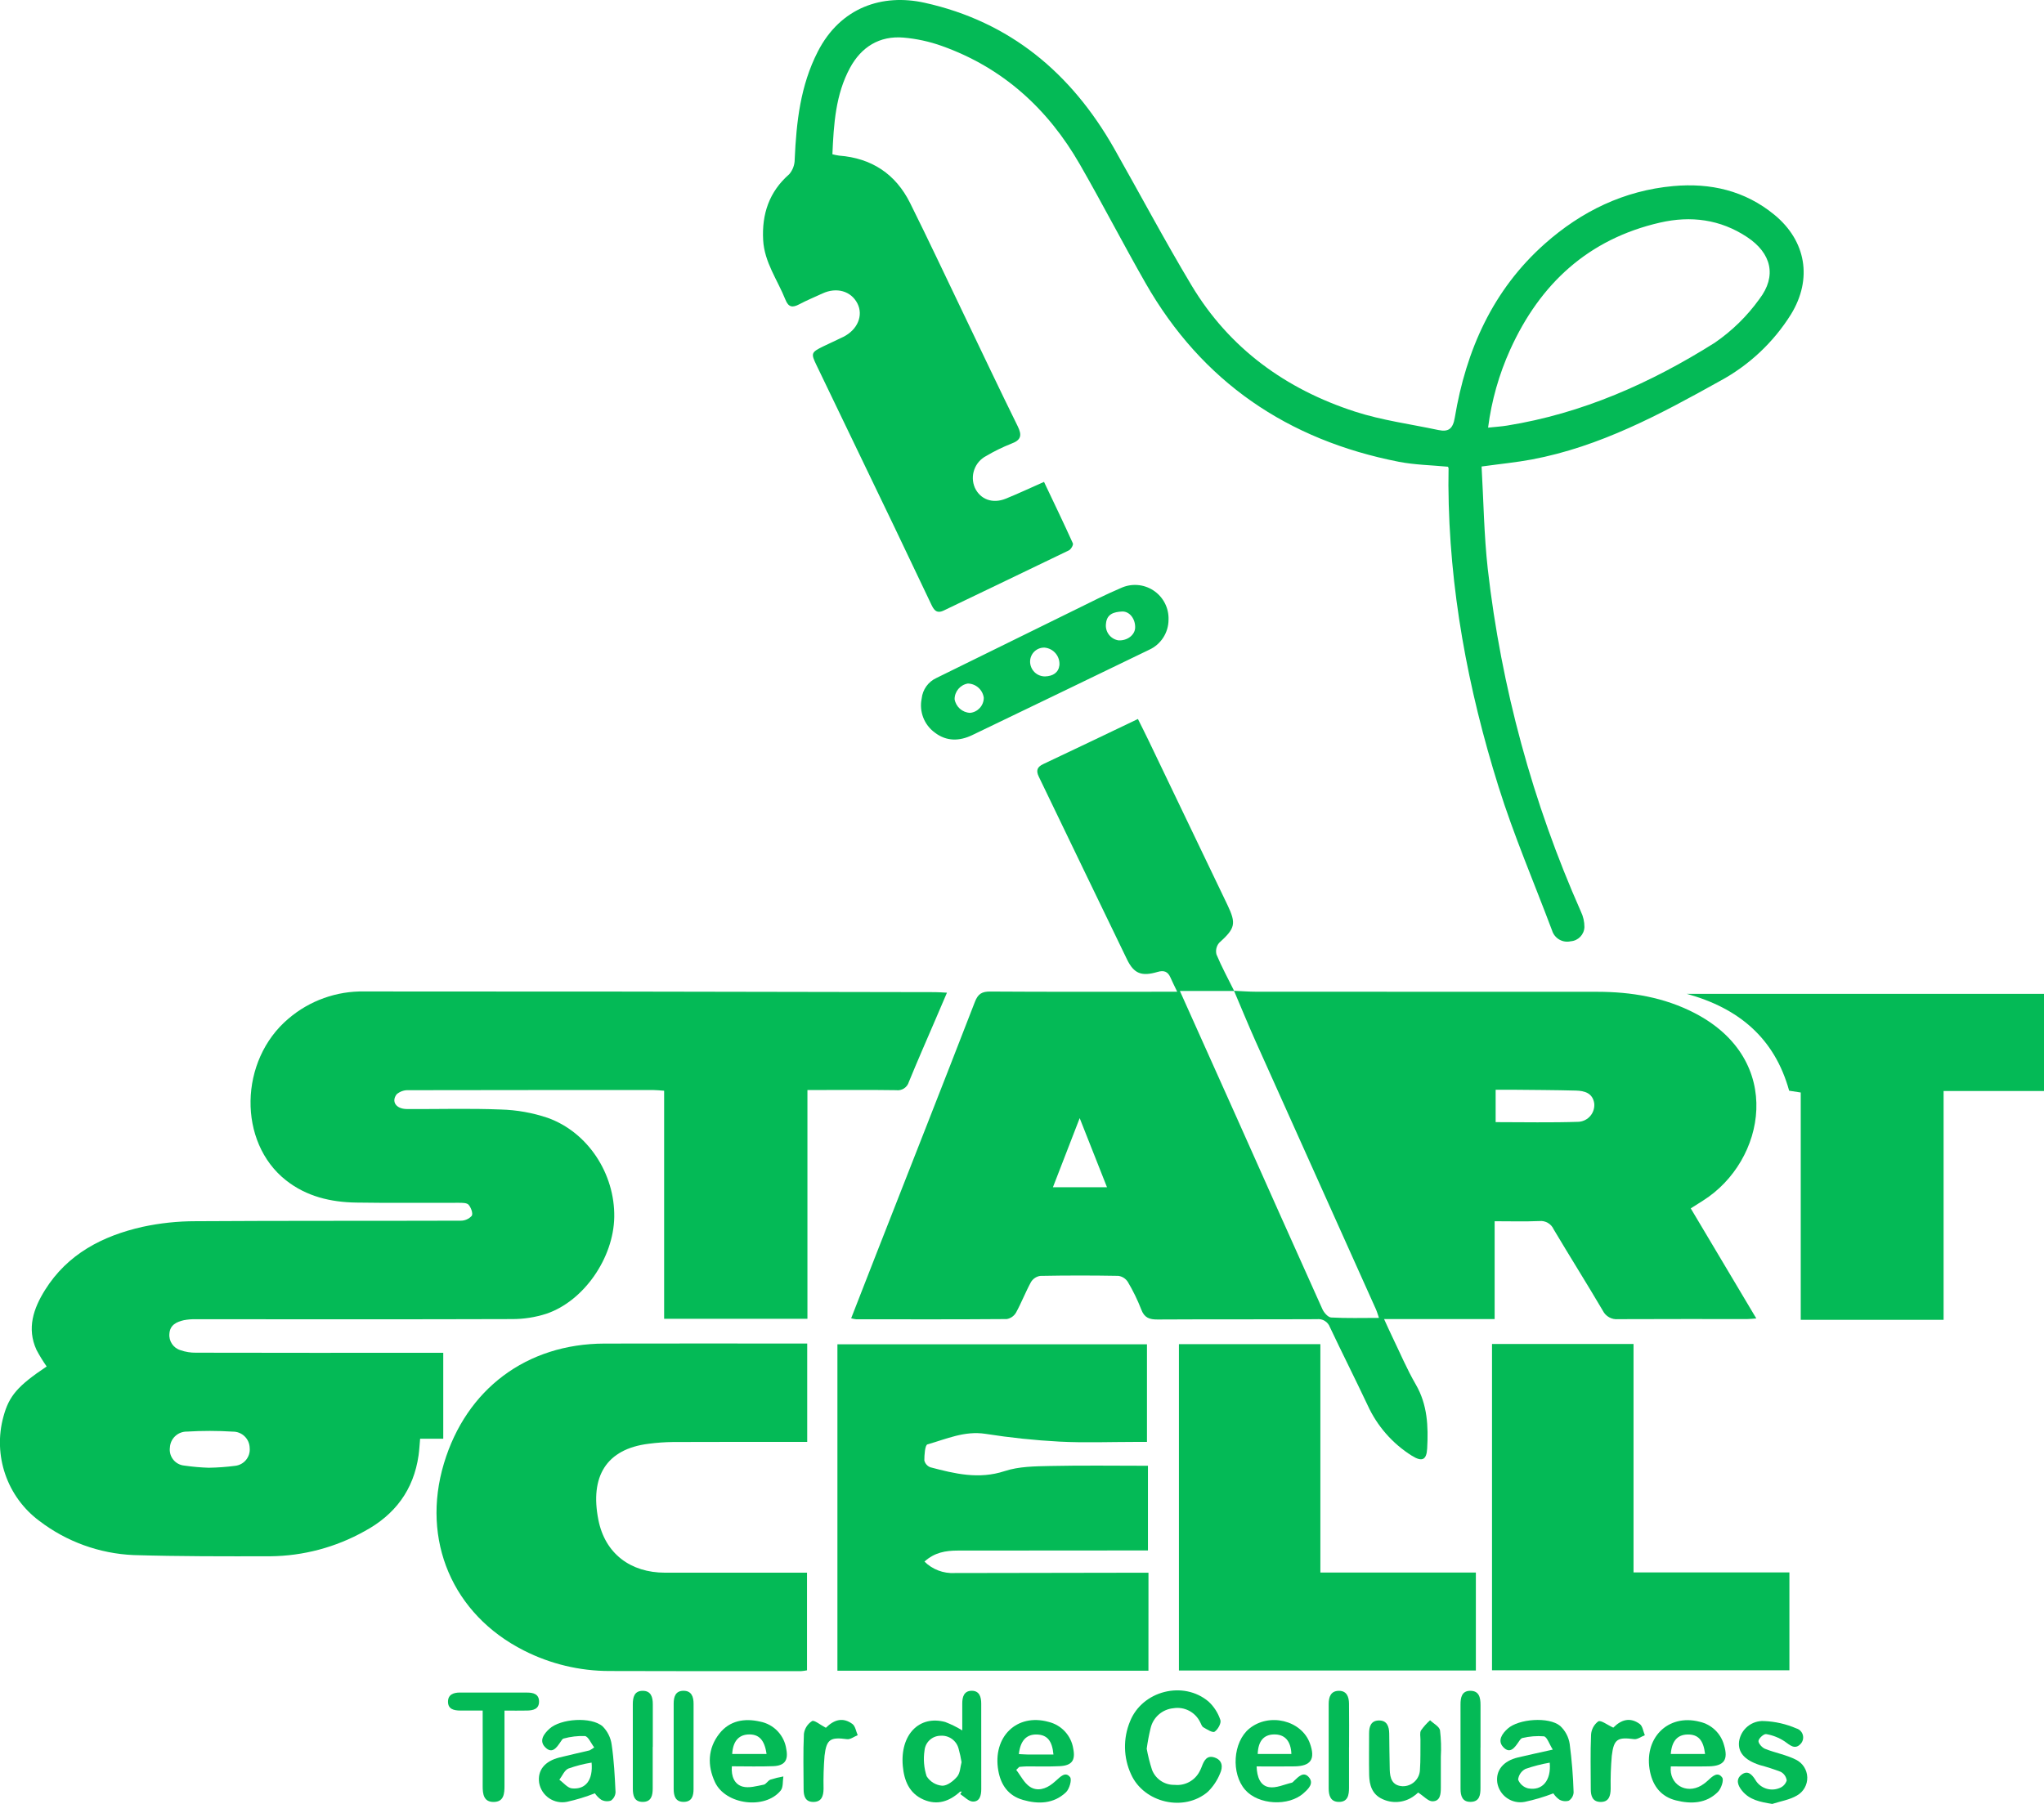
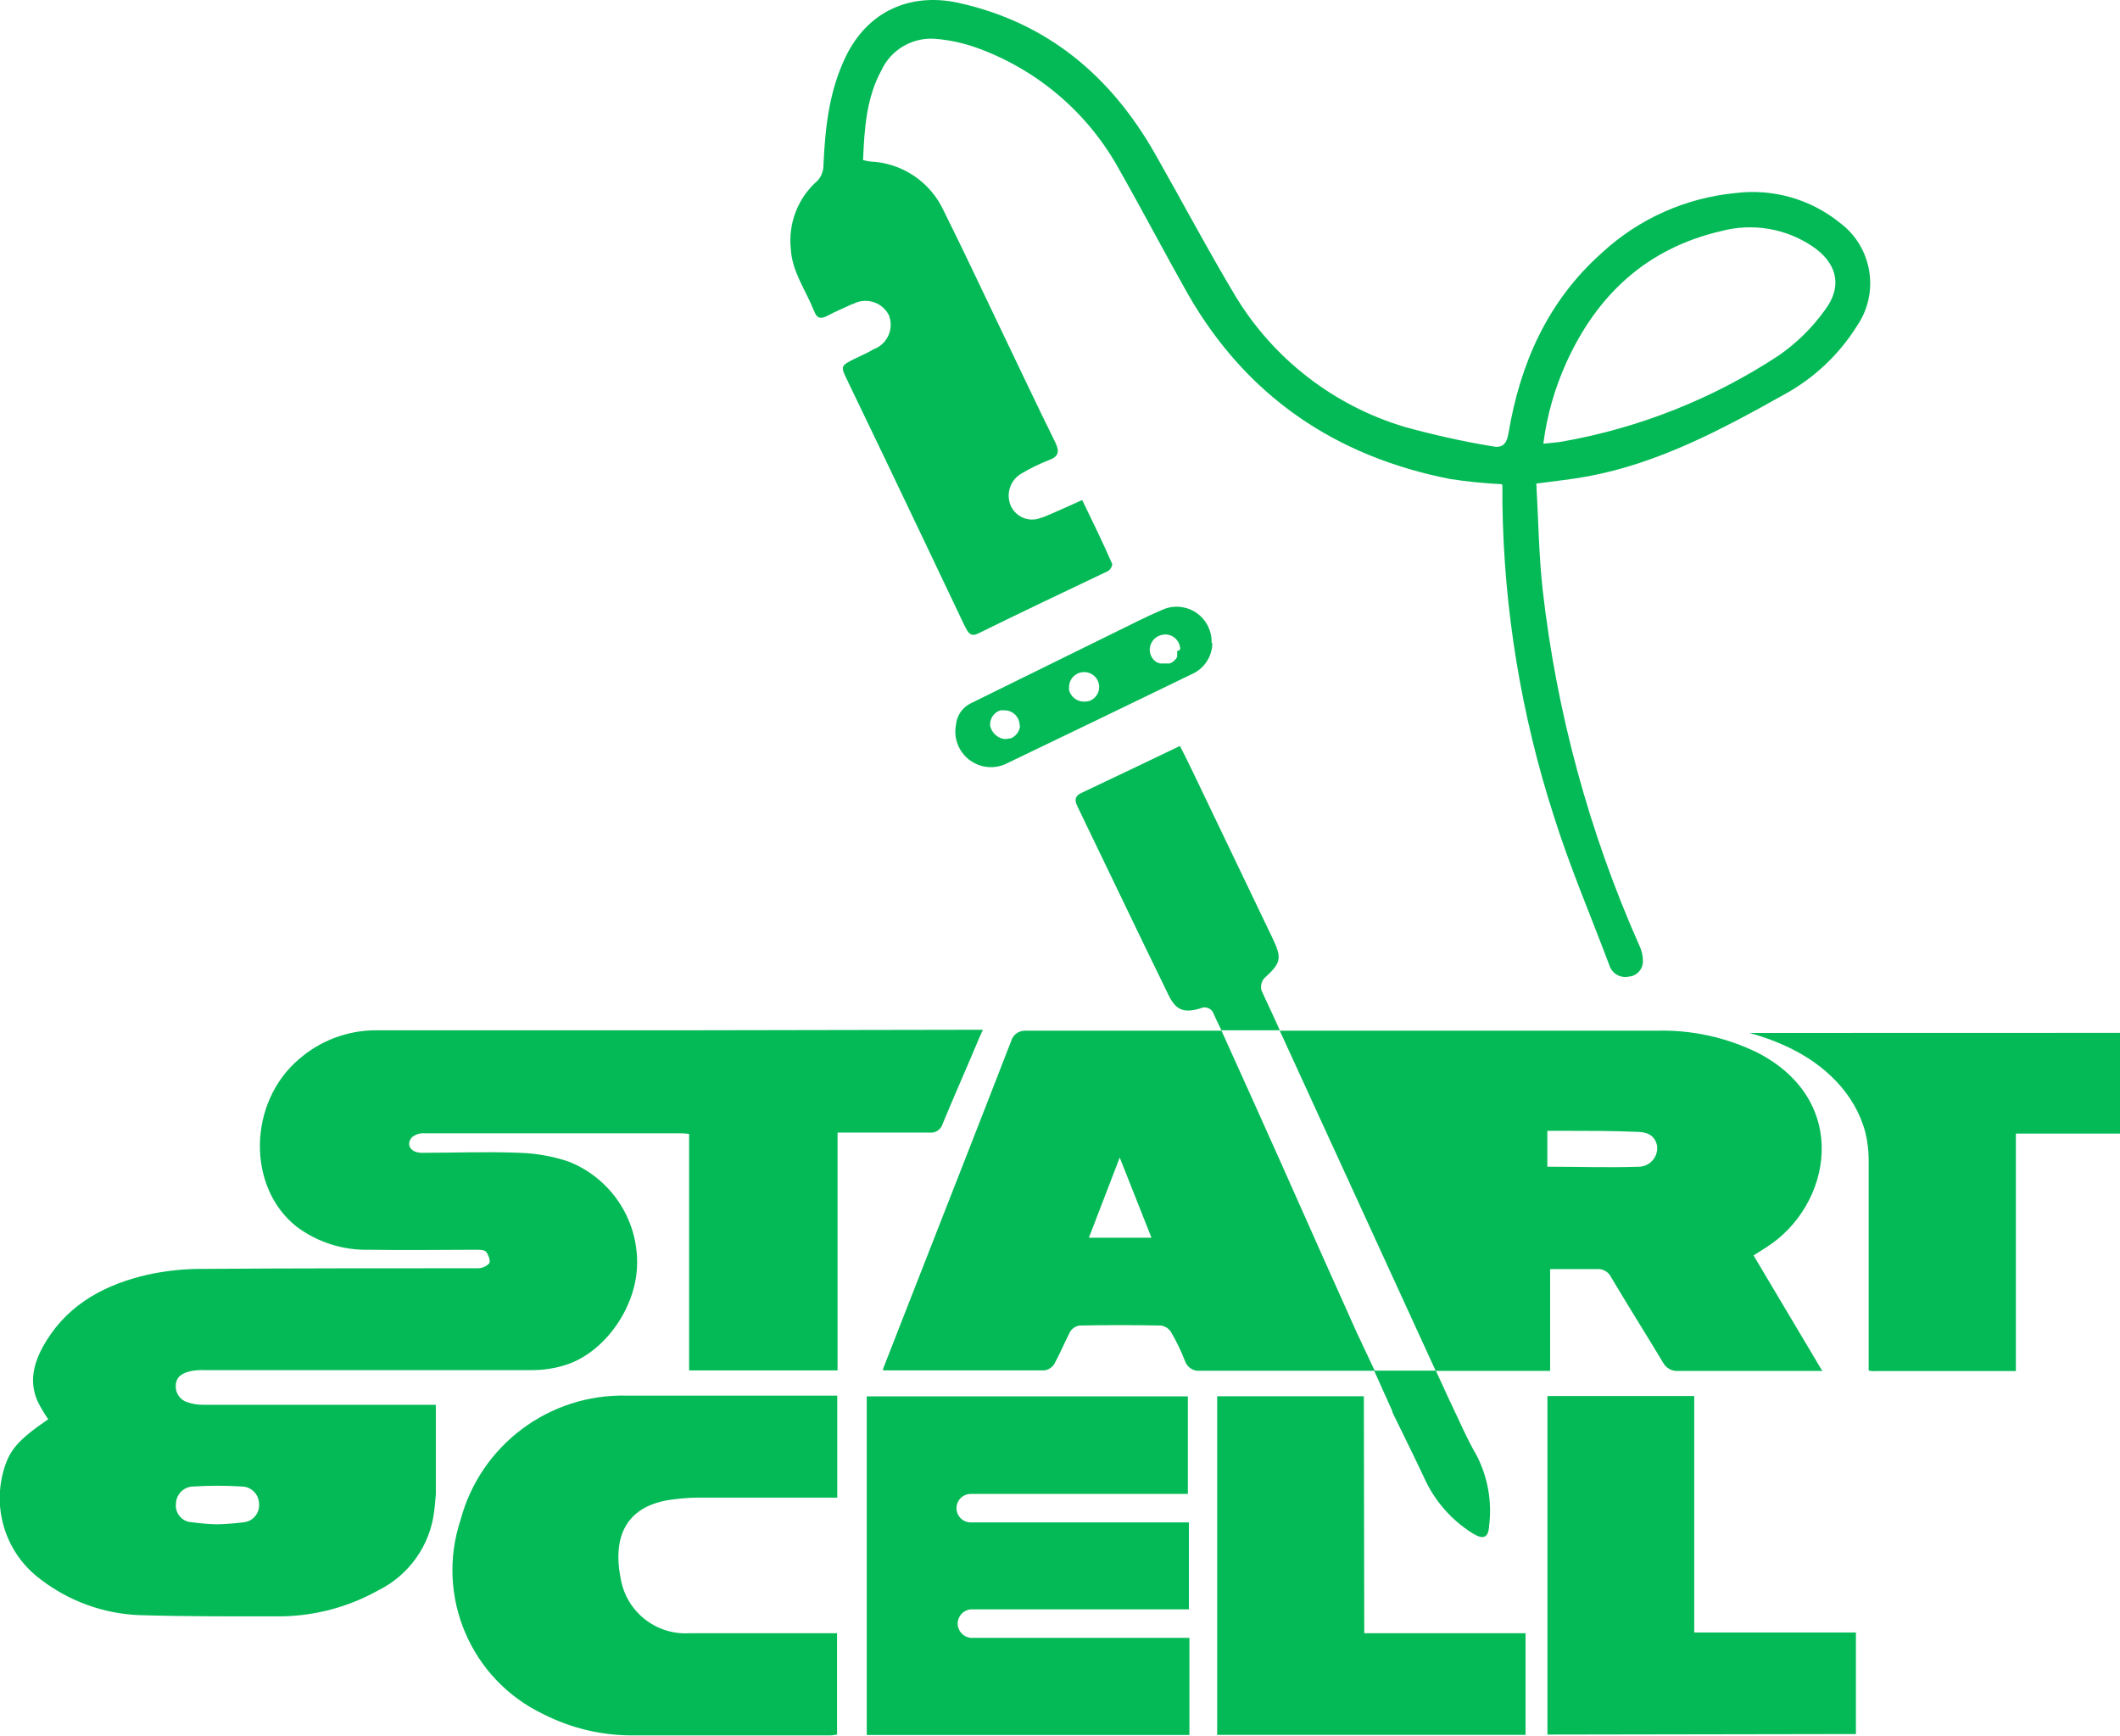
- <svg xmlns="http://www.w3.org/2000/svg" id="Group_97" data-name="Group 97" width="452.66" height="399.594" viewBox="0 0 452.66 399.594">
+ <svg xmlns="http://www.w3.org/2000/svg" id="Capa_1" data-name="Capa 1" viewBox="0 0 206.24 168.82">
  <defs>
-     <clipPath id="clip-path">
-       <rect id="Rectangle_6" data-name="Rectangle 6" width="452.66" height="399.594" fill="none" />
-     </clipPath>
+     <style>.cls-1{fill:#04ba56;}</style>
  </defs>
-   <g id="Group_4" data-name="Group 4" clip-path="url(#clip-path)">
-     <path id="Path_1" data-name="Path 1" d="M482.51,396.244c1.647.072,3.294.207,4.942.207q37.757.019,75.514.016c7.5.006,14.766,1.212,21.521,4.7,20.135,10.4,15.73,32.8,1.917,41.529-.859.543-1.716,1.091-2.751,1.749l14.515,24.378c-.878.063-1.407.133-1.937.134-9.548.006-19.1-.021-28.643.026a3.426,3.426,0,0,1-3.407-1.878c-3.56-6.046-7.3-11.988-10.887-18.018a3.121,3.121,0,0,0-3.172-1.837c-3.209.136-6.427.041-9.9.041v21.665H515.733c.714,1.549,1.236,2.732,1.8,3.895,1.718,3.548,3.255,7.2,5.227,10.6,2.6,4.486,2.789,9.285,2.519,14.2-.14,2.547-1.147,2.985-3.38,1.591a25.87,25.87,0,0,1-9.82-11.231c-2.723-5.777-5.608-11.477-8.335-17.252a2.727,2.727,0,0,0-2.9-1.771c-11.757.057-23.514,0-35.271.067-1.787.01-2.913-.367-3.6-2.191a41.022,41.022,0,0,0-3-6.156,2.968,2.968,0,0,0-2.1-1.318q-8.637-.157-17.278.007a2.9,2.9,0,0,0-2.042,1.347c-1.212,2.206-2.117,4.582-3.328,6.789a2.946,2.946,0,0,1-2.041,1.427c-11.125.086-22.25.058-33.376.045a6.738,6.738,0,0,1-1.09-.218c1.909-4.891,3.754-9.638,5.613-14.381,7.277-18.565,14.589-37.117,21.791-55.711.7-1.8,1.575-2.3,3.434-2.284,12.782.086,25.565.045,38.348.045h3.023c-.595-1.246-1.078-2.187-1.5-3.156-.574-1.324-1.45-1.649-2.85-1.235-3.539,1.046-5.233.4-6.777-2.784-6.541-13.472-13.008-26.979-19.526-40.463-.654-1.353-.39-2.147,1-2.8,6.917-3.252,13.8-6.569,20.949-9.981.825,1.662,1.634,3.245,2.4,4.848q8.7,18.121,17.384,36.249c2.051,4.279,1.777,5.255-1.8,8.493a2.878,2.878,0,0,0-.584,2.582c1.153,2.755,2.586,5.392,3.916,8.073H470.518c4.34,9.675,8.408,18.718,12.454,27.772,6.361,14.234,12.693,28.482,19.1,42.7.353.782,1.253,1.82,1.948,1.859,3.443.192,6.9.087,10.585.087-.275-.786-.434-1.375-.681-1.925q-13.3-29.635-26.606-59.268c-1.668-3.725-3.21-7.506-4.81-11.261m57.936,29.092c6.193,0,12.3.137,18.4-.073a3.719,3.719,0,0,0,3.433-4.092c-.353-2.284-2.153-2.772-4.028-2.823-4.791-.13-9.585-.138-14.378-.189-1.138-.012-2.276,0-3.427,0Zm-92.116-.892L442.4,439.763h11.976l-6.051-15.319" transform="translate(-209.222 -176.772)" fill="#04ba56" />
-     <path id="Path_2" data-name="Path 2" d="M98.162,543.416v19.043H93.039c-.125,1.365-.179,2.527-.343,3.673-1.1,7.677-5.226,13.177-12.01,16.829a43.614,43.614,0,0,1-20.82,5.529c-10.1.018-20.2.039-30.29-.265A37,37,0,0,1,8.74,580.678,21.644,21.644,0,0,1,.766,557.532C2,552.975,3.9,550.757,10.335,546.447a34.28,34.28,0,0,1-2.257-3.681c-2.184-4.772-.655-9.17,1.868-13.22,4.988-8.009,12.765-12.03,21.633-14.03A55.262,55.262,0,0,1,43.3,514.271c19.569-.126,39.139-.052,58.709-.116a3.261,3.261,0,0,0,2.472-1.088c.311-.526-.176-1.84-.713-2.448-.394-.447-1.441-.424-2.2-.427-7.575-.028-15.152.075-22.726-.05-5.618-.093-10.966-1.35-15.5-4.924-10.718-8.439-10.417-26.6.562-35.84a25.113,25.113,0,0,1,16.777-6c17.2.035,34.4,0,51.607.018q37.4.044,74.8.132c.767,0,1.534.069,2.624.122-.94,2.191-1.772,4.126-2.6,6.063-1.956,4.565-3.96,9.109-5.838,13.706a2.572,2.572,0,0,1-2.833,1.826c-5.6-.082-11.2-.036-16.807-.037h-2.822v50.683H147.077V485.368c-.965-.066-1.652-.153-2.338-.154q-27.106-.01-54.212.034a3.767,3.767,0,0,0-2.683.9c-1.247,1.63-.114,3.259,2.24,3.274,6.943.047,13.9-.176,20.829.106a35.467,35.467,0,0,1,10.391,1.852c8.927,3.2,14.884,12.406,14.727,21.977-.149,9.039-6.718,18.6-15.025,21.407a24.509,24.509,0,0,1-7.65,1.186c-23.278.079-46.557.031-69.836.033a12.619,12.619,0,0,0-2.819.218c-1.594.368-3.05,1.032-3.185,2.982a3.468,3.468,0,0,0,2.445,3.655,9.874,9.874,0,0,0,3.435.557q26.04.05,52.081.023h2.685M46.255,568.88a51.075,51.075,0,0,0,5.794-.421,3.641,3.641,0,0,0,3.244-4,3.692,3.692,0,0,0-3.743-3.578,81.616,81.616,0,0,0-10.13-.008,3.725,3.725,0,0,0-3.794,3.523,3.538,3.538,0,0,0,3.185,4.005,48.349,48.349,0,0,0,5.444.481" transform="translate(0 -243.757)" fill="#04ba56" />
-     <path id="Path_3" data-name="Path 3" d="M515.65,103.337c.438,7.607.535,15.186,1.369,22.682a260.107,260.107,0,0,0,20.644,75.951,7.764,7.764,0,0,1,.761,3.388,3.276,3.276,0,0,1-3.034,3.146,3.5,3.5,0,0,1-4.127-2.38c-3.989-10.618-8.483-21.079-11.867-31.887-6.792-21.689-10.958-43.9-11.089-66.738-.007-1.259.025-2.518.032-3.776,0-.073-.056-.146-.135-.337-3.6-.348-7.316-.4-10.908-1.1C472.719,97.47,453.736,84.606,441.227,62.7c-4.965-8.693-9.554-17.6-14.539-26.281C419.612,24.1,409.638,15,396.115,10.177a33.933,33.933,0,0,0-8.492-1.851c-5.334-.443-9.347,2.1-11.839,6.7-3.2,5.912-3.606,12.459-3.9,19.144a12.556,12.556,0,0,0,1.473.3c7.221.553,12.533,4.069,15.739,10.512,4.074,8.188,7.956,16.47,11.916,24.714s7.86,16.514,11.906,24.714c1.011,2.049.74,3.088-1.455,3.886A39.513,39.513,0,0,0,405.948,101a5.486,5.486,0,0,0-2.5,7.074c1.2,2.55,3.9,3.565,6.8,2.4,2.772-1.119,5.481-2.4,8.5-3.729,2.149,4.526,4.329,9.043,6.391,13.613.151.334-.419,1.33-.88,1.554-9.222,4.478-18.485,8.872-27.719,13.325-1.739.838-2.28-.354-2.831-1.5-2.729-5.685-5.407-11.395-8.136-17.08q-8.6-17.911-17.231-35.807c-1.238-2.57-1.168-2.8,1.48-4.106,1.486-.73,3.008-1.387,4.488-2.127,3.155-1.577,4.472-4.753,3.107-7.41-1.412-2.749-4.607-3.654-7.735-2.2-1.716.8-3.476,1.51-5.145,2.4-1.483.787-2.376.685-3.063-1.04-1.739-4.365-4.663-8.275-4.926-13.2-.308-5.76,1.317-10.679,5.788-14.59a5.08,5.08,0,0,0,1.2-3.324c.374-8.234,1.242-16.26,5.113-23.823C373.693,1.578,382.988-1.447,392.3.611c18.963,4.194,32.533,15.64,41.988,32.292C440,42.981,445.438,53.229,451.389,63.168c8.386,14.005,20.9,23.044,36.256,28.018,5.955,1.929,12.268,2.757,18.423,4.067,2.252.479,3.233-.25,3.652-2.758,2.5-14.947,8.4-28.261,19.934-38.5,8.1-7.188,17.527-11.785,28.44-12.776,8.234-.748,15.882,1,22.4,6.357,7.054,5.8,8.46,14.241,3.682,22.044a42.1,42.1,0,0,1-15.715,14.764c-13.227,7.374-26.583,14.563-41.711,17.4-3.4.638-6.852.968-11.1,1.553m1.441-8.609c1.678-.178,2.934-.253,4.17-.452,16.7-2.68,31.85-9.423,46.015-18.344a40.04,40.04,0,0,0,9.888-9.682c3.924-5.126,2.668-10.171-2.719-13.74-5.942-3.936-12.474-4.766-19.292-3.2C539.278,52.962,528.6,62.848,521.99,77.44a60.5,60.5,0,0,0-4.9,17.288" transform="translate(-187.542 0)" fill="#04ba56" />
-     <path id="Path_4" data-name="Path 4" d="M460.165,700.582h-68.88v-72.3h68.554V649.9h-2.557c-5.6,0-11.214.225-16.8-.063a160.549,160.549,0,0,1-16.4-1.722c-4.628-.72-8.669,1.148-12.853,2.333-.55.156-.694,2.326-.695,3.564a2.156,2.156,0,0,0,1.341,1.511c5.408,1.431,10.734,2.726,16.454.843,3.138-1.033,6.679-1.057,10.047-1.131,7.163-.156,14.332-.048,21.677-.048v18.758h-2.6q-19.763.016-39.525.027c-2.651,0-5.141.408-7.363,2.442a8.82,8.82,0,0,0,6.671,2.533q20.118-.058,40.236-.068c.851,0,1.7,0,2.7,0Z" transform="translate(-205.833 -330.501)" fill="#04ba56" />
-     <path id="Path_5" data-name="Path 5" d="M286.056,627.915v21.791h-2.708c-9,0-17.993-.02-26.989.02a45.913,45.913,0,0,0-5.417.388c-9.4,1.164-13.034,7.254-11.134,16.859,1.482,7.489,7.13,11.7,14.76,11.7,10.413.009,20.826,0,31.442,0V700.3a10.247,10.247,0,0,1-1.38.188c-14.126,0-28.252.015-42.378-.037a41.812,41.812,0,0,1-18.931-4.532c-15.8-7.99-22.821-24.456-17.713-41.456,4.951-16.478,18.319-26.491,35.54-26.541,14.2-.041,28.41-.008,42.615-.008h2.292" transform="translate(-107.293 -330.304)" fill="#04ba56" />
-     <path id="Path_6" data-name="Path 6" d="M697.148,700.416V628.137h31.34v50.6h34.519v21.679Z" transform="translate(-366.73 -330.428)" fill="#04ba56" />
-     <path id="Path_7" data-name="Path 7" d="M582.182,678.808h34.435v21.7h-65.76V628.219h31.325Z" transform="translate(-289.775 -330.471)" fill="#04ba56" />
-     <path id="Path_8" data-name="Path 8" d="M844.987,486.014V536.7H813.352V486.34l-2.566-.394c-3.221-11.687-11.238-18.326-22.707-21.463h79.145v21.531Z" transform="translate(-414.564 -244.339)" fill="#04ba56" />
-     <path id="Path_9" data-name="Path 9" d="M485.2,281.107a7.326,7.326,0,0,1-4.308,6.681q-19.576,9.476-39.176,18.9c-2.79,1.335-5.654,1.44-8.272-.56a7.457,7.457,0,0,1-2.916-7.523,5.672,5.672,0,0,1,3.284-4.584q15.382-7.545,30.751-15.122c3.325-1.631,6.626-3.326,10.032-4.772a7.437,7.437,0,0,1,10.607,6.98m-7.394,1.786c.07-1.943-1.243-3.674-2.911-3.586-1.7.089-3.351.487-3.546,2.652a3.31,3.31,0,0,0,2.747,3.733c1.944.121,3.65-1.167,3.709-2.8m-33.521,15.528a3.639,3.639,0,0,0-3.53-3.163,3.522,3.522,0,0,0-2.931,3.473,3.629,3.629,0,0,0,3.424,3.024,3.372,3.372,0,0,0,3.036-3.333m16.748-7.2a3.621,3.621,0,0,0-3.3-3.921,3.1,3.1,0,0,0-3.191,3.082,3.282,3.282,0,0,0,3.3,3.3c1.764-.048,2.991-.85,3.19-2.461" transform="translate(-226.419 -143.847)" fill="#04ba56" />
-     <path id="Path_10" data-name="Path 10" d="M530.457,802.928a36.436,36.436,0,0,0,1.181,4.693,5.205,5.205,0,0,0,5.009,3.333,5.558,5.558,0,0,0,5.512-2.948,7.732,7.732,0,0,0,.49-1.076c.5-1.328,1.117-2.624,2.862-2.028,1.785.609,1.829,2.166,1.2,3.525a11.917,11.917,0,0,1-2.7,4.051c-5.261,4.537-14.159,2.474-17.007-3.847a14.608,14.608,0,0,1-.234-11.74c2.7-6.795,11.827-9.113,17.4-4.375a9.649,9.649,0,0,1,2.607,4.075c.238.68-.553,2.117-1.281,2.59-.446.29-1.7-.52-2.5-.987-.355-.206-.491-.787-.731-1.194a5.577,5.577,0,0,0-5.914-3.017,5.731,5.731,0,0,0-5.021,4.394,44.189,44.189,0,0,0-.864,4.552" transform="translate(-276.515 -415.586)" fill="#04ba56" />
-     <path id="Path_11" data-name="Path 11" d="M434.942,798.994c0-2.069.008-4,0-5.937-.008-1.486.386-2.837,2.1-2.839s2.1,1.381,2.1,2.846q.009,9.464.007,18.928c0,1.361-.31,2.8-1.859,2.768-.941-.021-1.86-1.066-2.789-1.651l.33-.56c-.138.013-.325-.028-.407.046-2.348,2.129-5.011,3.041-8.036,1.739-3.2-1.381-4.324-4.239-4.614-7.442-.628-6.929,3.619-11.329,9.4-9.756a22.615,22.615,0,0,1,3.76,1.857m-.147,7.047a26.631,26.631,0,0,0-.639-2.932,3.844,3.844,0,0,0-4.065-2.928,3.588,3.588,0,0,0-3.5,3.281,12.453,12.453,0,0,0,.462,5.677,4.5,4.5,0,0,0,3.449,2.109c1.109.04,2.511-1.051,3.326-2.027.678-.812.69-2.18.964-3.18" transform="translate(-221.841 -415.689)" fill="#04ba56" />
-     <path id="Path_12" data-name="Path 12" d="M264.055,809.936c-.737-.955-1.3-2.417-2.065-2.526a15.766,15.766,0,0,0-4.714.557c-.245.042-.46.417-.635.675-.869,1.275-1.881,2.865-3.461,1.236-1.407-1.451-.257-2.959.945-4.066,2.472-2.276,9.286-2.735,11.794-.539a7.064,7.064,0,0,1,2,4.041c.512,3.478.691,7.011.857,10.529a2.4,2.4,0,0,1-1.027,1.873,2.7,2.7,0,0,1-2.148-.194,5.514,5.514,0,0,1-1.4-1.426,40.426,40.426,0,0,1-6.2,1.89,5.206,5.206,0,0,1-6.143-4.206c-.4-2.763,1.215-4.8,4.506-5.621,2.212-.55,4.44-1.042,6.658-1.571a7.335,7.335,0,0,0,1.028-.652m-.576,3.359a29.407,29.407,0,0,0-5.167,1.328c-.856.386-1.33,1.621-1.976,2.473.935.669,1.826,1.827,2.813,1.916,3.065.276,4.667-1.9,4.33-5.717" transform="translate(-132.46 -422.858)" fill="#04ba56" />
-     <path id="Path_13" data-name="Path 13" d="M711.973,820.11a41.9,41.9,0,0,1-6.319,1.878,5.173,5.173,0,0,1-6.1-4.247c-.376-2.707,1.327-4.815,4.566-5.585,2.356-.559,4.724-1.066,7.725-1.738-.806-1.275-1.258-2.814-1.968-2.943a15.181,15.181,0,0,0-4.736.371c-.311.045-.61.488-.826.807-.876,1.295-1.931,2.846-3.459,1.187-1.314-1.428-.222-2.968,1.011-4.074,2.422-2.172,9.1-2.677,11.609-.6a6.83,6.83,0,0,1,2.11,3.971,107.122,107.122,0,0,1,.872,10.762,2.35,2.35,0,0,1-1.057,1.832,2.684,2.684,0,0,1-2.126-.253,5.077,5.077,0,0,1-1.3-1.364m-.8-6.806a34.114,34.114,0,0,0-5.382,1.387,3.046,3.046,0,0,0-1.625,2.368A3.207,3.207,0,0,0,706.369,819c3.167.609,5.159-1.744,4.8-5.693" transform="translate(-367.969 -422.858)" fill="#04ba56" />
-     <path id="Path_14" data-name="Path 14" d="M336.538,814.155c-.187,2.279.617,4,2.358,4.492,1.415.4,3.137-.119,4.687-.414.544-.1.927-.9,1.486-1.116a21.9,21.9,0,0,1,2.88-.71c-.178,1.054-.005,2.392-.591,3.115-3.468,4.284-12.24,3.159-14.568-1.871-1.706-3.686-1.581-7.467.978-10.727,2.272-2.895,5.552-3.463,9.013-2.669a7.235,7.235,0,0,1,5.817,6.122c.474,2.464-.366,3.648-2.893,3.751-2.983.122-5.975.028-9.166.028m7.683-2.724c-.438-3.182-1.757-4.481-4.153-4.32-2.1.142-3.306,1.612-3.454,4.32Z" transform="translate(-174.464 -422.901)" fill="#04ba56" />
-     <path id="Path_15" data-name="Path 15" d="M470.21,814.939c.993,1.277,1.756,2.908,3.038,3.742,1.617,1.054,3.5.5,5.045-.742.245-.2.484-.4.721-.613.939-.825,2.083-2.128,3.121-.786.448.579-.152,2.639-.91,3.357-2.719,2.577-6.126,2.671-9.538,1.688-3.2-.923-4.882-3.269-5.448-6.5-1.31-7.468,4.1-12.74,11.131-10.78a7.253,7.253,0,0,1,5.467,5.922c.525,2.616-.311,3.744-2.988,3.884-2.439.128-4.89.033-7.335.052-.544,0-1.086.073-1.63.111l-.674.661m.582-3.5c.694.034,1.378.09,2.063.1,1.861.013,3.721,0,5.6,0-.283-3.082-1.406-4.368-3.682-4.436-2.3-.068-3.65,1.357-3.983,4.336" transform="translate(-245.159 -422.885)" fill="#04ba56" />
-     <path id="Path_16" data-name="Path 16" d="M775.3,814.188c-.43,3.971,3.363,6.242,6.778,4.221a8.506,8.506,0,0,0,1.5-1.149c.952-.9,2.128-2,3.11-.594.408.582-.239,2.453-.965,3.179-2.6,2.6-5.953,2.712-9.284,1.872-3.189-.8-5.036-3.036-5.721-6.267-1.575-7.426,3.891-13,10.981-11.147a7.213,7.213,0,0,1,5.379,5.139c1,3.271.034,4.663-3.365,4.735-2.814.059-5.631.012-8.408.012m7.581-2.754c-.36-3.1-1.541-4.348-3.861-4.313-2.252.034-3.516,1.457-3.728,4.313Z" transform="translate(-405.287 -422.909)" fill="#04ba56" />
-     <path id="Path_17" data-name="Path 17" d="M582,814.171c.075,2.363.819,4.269,2.745,4.591,1.585.265,3.363-.592,5.048-.984.2-.047.371-.285.544-.446.929-.864,2.04-2.091,3.186-.82,1.278,1.418-.074,2.637-1.106,3.572-3.324,3.013-10.039,2.607-12.947-.718-3.172-3.627-2.715-10.586.891-13.552,4.4-3.62,11.613-1.866,13.45,3.271,1.238,3.461.231,5.007-3.384,5.075-2.747.052-5.5.01-8.426.01m7.7-2.752c-.112-2.914-1.477-4.394-3.888-4.332-2.26.058-3.472,1.5-3.57,4.332Z" transform="translate(-303.713 -422.888)" fill="#04ba56" />
-     <path id="Path_18" data-name="Path 18" d="M650.561,820.017a8.957,8.957,0,0,1-1.219.958,6.849,6.849,0,0,1-6.767.448c-2.213-1.031-2.824-3.077-2.87-5.3-.062-3.071-.012-6.145-.012-9.217,0-1.476.387-2.8,2.1-2.858,1.862-.064,2.328,1.315,2.358,2.88.051,2.677.034,5.356.116,8.032.056,1.854.512,3.514,2.811,3.652a3.765,3.765,0,0,0,3.879-3.653c.159-2.2.079-4.408.111-6.614.01-.708-.192-1.549.118-2.093A13.342,13.342,0,0,1,653.2,804c.767.736,2.04,1.376,2.2,2.225a33.519,33.519,0,0,1,.182,5.885c.014,2.284.007,4.569,0,6.854,0,1.4-.141,2.994-1.868,2.986-.931,0-1.857-1.1-3.156-1.937" transform="translate(-336.497 -422.941)" fill="#04ba56" />
-     <path id="Path_19" data-name="Path 19" d="M217.007,795.023c-1.854,0-3.415.013-4.976,0-1.35-.014-2.69-.279-2.7-1.94-.009-1.6,1.217-2.047,2.623-2.048,4.962,0,9.924-.009,14.886.007,1.353,0,2.644.3,2.654,1.981s-1.3,1.972-2.638,2c-1.563.037-3.128.009-5.015.009,0,3.357,0,6.559,0,9.76q0,3.426,0,6.852c0,1.731-.1,3.593-2.365,3.626-2.231.033-2.475-1.72-2.465-3.521.025-4.647,0-9.293,0-13.94,0-.847,0-1.693,0-2.785" transform="translate(-110.118 -416.115)" fill="#04ba56" />
-     <path id="Path_20" data-name="Path 20" d="M819.631,822.73c-2.627-.433-5.025-.862-6.7-2.942-.878-1.088-1.481-2.488-.091-3.544,1.339-1.017,2.267-.085,3.027,1.115a4.29,4.29,0,0,0,5.335,1.867,2.631,2.631,0,0,0,1.634-1.691,2.537,2.537,0,0,0-1.327-1.921,46.5,46.5,0,0,0-4.7-1.514c-3.343-1.108-4.8-2.8-4.524-5.2a5.3,5.3,0,0,1,5.535-4.531A20.155,20.155,0,0,1,824.971,806a2.083,2.083,0,0,1,.88,3.495c-1.226,1.25-2.284.23-3.456-.608a10.571,10.571,0,0,0-4.1-1.625c-.5-.1-1.624.894-1.708,1.493-.073.529.787,1.5,1.441,1.762,2.25.907,4.727,1.323,6.866,2.419a4.483,4.483,0,0,1,.216,7.923c-1.623.965-3.639,1.268-5.478,1.87" transform="translate(-427.154 -423.136)" fill="#04ba56" />
-     <path id="Path_21" data-name="Path 21" d="M625.326,802.726c0,2.992,0,5.983,0,8.975,0,1.6-.237,3.18-2.289,3.144-1.85-.032-2.211-1.476-2.212-3.016q-.007-9.329,0-18.659c0-1.568.452-2.939,2.3-2.93,1.722.008,2.176,1.36,2.2,2.8.043,3.227.014,6.455.011,9.683" transform="translate(-326.577 -415.701)" fill="#04ba56" />
-     <path id="Path_22" data-name="Path 22" d="M748.245,805.544c1.83-1.85,3.78-2.324,5.853-.813.642.467.769,1.64,1.132,2.49-.794.31-1.633.967-2.373.871-3.666-.477-4.491-.041-4.946,3.684a70.659,70.659,0,0,0-.246,7.315c-.028,1.575-.389,2.953-2.279,2.913-1.732-.037-2.129-1.334-2.128-2.824,0-4.022-.115-8.048.062-12.061a3.965,3.965,0,0,1,1.6-2.964c.62-.315,1.949.765,3.325,1.389" transform="translate(-390.968 -422.851)" fill="#04ba56" />
-     <path id="Path_23" data-name="Path 23" d="M380.371,805.574c1.91-1.879,3.822-2.343,5.878-.84.649.474.8,1.635,1.174,2.481-.792.316-1.631.987-2.366.888-3.655-.491-4.544-.019-4.976,3.646a70.877,70.877,0,0,0-.22,7.324c-.021,1.583-.4,2.935-2.276,2.932-1.774,0-2.139-1.32-2.142-2.794-.009-4.1-.127-8.211.067-12.3a3.976,3.976,0,0,1,1.8-2.818c.509-.281,1.783.823,3.064,1.486" transform="translate(-197.477 -422.854)" fill="#04ba56" />
-     <path id="Path_24" data-name="Path 24" d="M300.082,802.656q0,4.6,0,9.208c0,1.544-.3,2.974-2.2,2.978s-2.205-1.41-2.2-2.967q.009-9.326-.007-18.652c0-1.554.329-2.991,2.2-2.988,1.843,0,2.234,1.408,2.229,2.977-.01,3.148,0,6.3,0,9.444Z" transform="translate(-155.535 -415.698)" fill="#04ba56" />
-     <path id="Path_25" data-name="Path 25" d="M686.852,802.825c0,2.991-.009,5.982,0,8.973.006,1.535-.232,2.984-2.139,3.032-1.892.048-2.275-1.329-2.274-2.9q0-9.327-.008-18.654c0-1.534.264-3.029,2.138-3.047,1.994-.018,2.3,1.515,2.293,3.152-.016,3.148,0,6.3,0,9.444Z" transform="translate(-358.99 -415.695)" fill="#04ba56" />
-     <path id="Path_26" data-name="Path 26" d="M319.173,802.558q0,4.722,0,9.445c0,1.479-.357,2.776-2.108,2.823-1.9.05-2.292-1.3-2.292-2.879q0-9.444,0-18.889c0-1.48.387-2.806,2.107-2.84,1.835-.037,2.308,1.3,2.3,2.9-.01,3.148,0,6.3-.005,9.444" transform="translate(-165.582 -415.689)" fill="#04ba56" />
-   </g>
+   <path class="cls-1" d="M132,129.65q-3.68-8.19-7.32-16.39c-1.9-4.25-3.81-8.5-5.85-13H99.72a1.39,1.39,0,0,0-1.35,1c-3.28,8.47-6.61,16.93-9.92,25.39-.84,2.14-1.68,4.28-2.54,6.5l0,.05,0,.1h.8c5,0,10,0,14.94,0a1.36,1.36,0,0,0,.93-.65c.55-1,1-2.09,1.52-3.1a1.31,1.31,0,0,1,.93-.61q3.93-.08,7.87,0a1.37,1.37,0,0,1,1,.6,19.55,19.55,0,0,1,1.36,2.8,1.44,1.44,0,0,0,1.16,1h17.32Zm-26.07-9.25,3-7.8,3.09,7.8Z" />
+   <path class="cls-1" d="M67.71,100.22H36.53A11.4,11.4,0,0,0,29.12,103c-5,4.21-5.14,12.48-.26,16.33a11.31,11.31,0,0,0,7.07,2.24c3.45.06,6.9,0,10.35,0,.34,0,.82,0,1,.19s.47.87.32,1.12a1.48,1.48,0,0,1-1.12.49c-8.92,0-17.83,0-26.75.06a24.59,24.59,0,0,0-5.34.56c-4,.91-7.58,2.74-9.85,6.39-1.15,1.85-1.84,3.85-.85,6a15.1,15.1,0,0,0,1,1.68c-2.93,2-3.8,3-4.36,5.05A9.84,9.84,0,0,0,4,153.67a16.85,16.85,0,0,0,9.49,3.44c4.6.14,9.2.13,13.8.12a19.82,19.82,0,0,0,9.49-2.52A9.89,9.89,0,0,0,42.24,147c.07-.52.1-1,.16-1.67v-8.68q-11.31,0-22.62,0a4.59,4.59,0,0,1-1.56-.25,1.6,1.6,0,0,1-1.12-1.67c.06-.89.73-1.19,1.45-1.35a5.07,5.07,0,0,1,1.28-.1c10.61,0,21.22,0,31.82,0a10.88,10.88,0,0,0,3.49-.54c3.79-1.28,6.78-5.64,6.84-9.76a10.52,10.52,0,0,0-6.7-10,16.63,16.63,0,0,0-4.74-.84c-3.15-.13-6.32,0-9.49,0-1.07,0-1.59-.75-1-1.49a1.71,1.71,0,0,1,1.22-.41l24.7,0c.31,0,.63,0,1.07.07v23H81.48V110.17h1.28c2.55,0,5.1,0,7.65,0a1.18,1.18,0,0,0,1.29-.84c.86-2.08,1.77-4.16,2.66-6.24l.85-2,.05-.12.36-.8Zm-50.59,46a1.71,1.71,0,0,1,1.74-1.62,36.08,36.08,0,0,1,4.65,0h0a1.7,1.7,0,0,1,1.69,1.65,1.67,1.67,0,0,1-1.49,1.83,26.23,26.23,0,0,1-2.66.2h0a23.43,23.43,0,0,1-2.5-.22h-.07A1.62,1.62,0,0,1,17.12,146.25Z" />
+   <path class="cls-1" d="M115.71,159.32v9.45H84.32V135.83h31.24v9.49H94.44a1.39,1.39,0,0,0-1.39,1.39h0a1.38,1.38,0,0,0,1.39,1.38h21.22v8.46H94.44a1.39,1.39,0,0,0,0,2.77Z" />
+   <path id="Trazado_5" data-name="Trazado 5" class="cls-1" d="M81.45,135.76v9.92H67.92a20.52,20.52,0,0,0-2.47.18c-4.28.53-5.93,3.3-5.07,7.68a6.4,6.4,0,0,0,6.73,5.33H81.43v9.85a3.42,3.42,0,0,1-.63.09c-6.43,0-12.87,0-19.3,0a19,19,0,0,1-8.63-2.06,15.52,15.52,0,0,1-8.07-18.89A16.31,16.31,0,0,1,61,135.76c6.47,0,12.95,0,19.42,0Z" />
+   <path id="Trazado_6" data-name="Trazado 6" class="cls-1" d="M150.54,168.73V135.8h14.28v23h15.73v9.88Z" />
+   <path id="Trazado_7" data-name="Trazado 7" class="cls-1" d="M132.72,158.87h15.69v9.89h-30V135.82h14.27Z" />
+   <path class="cls-1" d="M206.24,100.47v9.8H196.11v23.1H182.46a2.17,2.17,0,0,1-.67-.05v-19.1q0-.7,0-1.41v-.07a11.3,11.3,0,0,0-.32-2.57c-1-3.82-4-6.65-7.5-8.3a22.37,22.37,0,0,0-2.49-1c-.43-.14-.86-.28-1.3-.39Z" />
+   <path class="cls-1" d="M177.2,133.23l-6.61-11.11,1.26-.8c6.3-4,8.3-14.19-.87-18.92a21,21,0,0,0-9.8-2.14H134.59l-10.1,0,.22.46c.11.24.23.48.32.7l.06.13,14.58,31.8H150.8v-9.9c1.58,0,3,0,4.51,0a1.43,1.43,0,0,1,1.45.84c1.64,2.75,3.34,5.46,5,8.21a1.57,1.57,0,0,0,1.55.86h14Zm-17.67-19.74c-3,.11-6,0-9,0V110h1.68c2.33,0,4.67,0,7,.1.92,0,1.79.26,2,1.38a.43.43,0,0,1,0,0A1.82,1.82,0,0,1,159.53,113.49Z" />
+   <path class="cls-1" d="M124.49,100.22h-5.67l-.06-.13h0c-.27-.56-.49-1-.68-1.44a.93.93,0,0,0-1.15-.62l-.15.06c-1.61.48-2.38.18-3.09-1.27-3-6.14-5.93-12.29-8.9-18.43-.29-.62-.18-1,.46-1.28,3.15-1.48,6.29-3,9.54-4.55.38.76.75,1.48,1.1,2.21l7.92,16.52c.93,1.95.81,2.39-.82,3.87a1.28,1.28,0,0,0-.27,1.17c.2.47.42.93.64,1.39l0,0,1.07,2.33Z" />
+   <path class="cls-1" d="M144.87,148.39c-.07,1.21-.55,1.42-1.62.76a12.34,12.34,0,0,1-4.69-5.37c-1-2.14-2.07-4.27-3.11-6.42l0-.09-1.15-2.56-.62-1.38h6l.64,1.38h0c.34.74.58,1.3.85,1.84.82,1.7,1.55,3.44,2.5,5.06A11.77,11.77,0,0,1,144.87,148.39Z" />
+   <path id="Trazado_3" data-name="Trazado 3" class="cls-1" d="M149.46,47.08c.2,3.47.24,6.92.62,10.33A118.21,118.21,0,0,0,159.49,92a3.43,3.43,0,0,1,.34,1.54A1.49,1.49,0,0,1,158.45,95a1.61,1.61,0,0,1-1.88-1.09c-1.82-4.84-3.86-9.6-5.41-14.53a103.6,103.6,0,0,1-5-30.4c0-.58,0-1.15,0-1.72a.46.46,0,0,0-.06-.16,49.2,49.2,0,0,1-5-.5c-11.19-2.19-19.84-8.05-25.54-18-2.26-4-4.35-8-6.62-12A25.78,25.78,0,0,0,95,4.64a15.58,15.58,0,0,0-3.87-.85,5.33,5.33,0,0,0-5.39,3.06c-1.46,2.69-1.65,5.67-1.78,8.72.22.06.44.1.67.14a8.24,8.24,0,0,1,7.17,4.78c1.86,3.73,3.63,7.51,5.43,11.26s3.58,7.53,5.42,11.26c.46.94.34,1.41-.66,1.77A17.73,17.73,0,0,0,99.48,46a2.49,2.49,0,0,0-1.14,3.22,2.28,2.28,0,0,0,3,1.12l.07,0c1.26-.51,2.5-1.09,3.87-1.7,1,2.06,2,4.12,2.91,6.2.07.16-.19.61-.4.71-4.2,2-8.42,4-12.63,6.07-.79.39-1-.16-1.29-.68-1.24-2.59-2.46-5.19-3.7-7.78Q86.29,45,82.35,36.83c-.57-1.17-.53-1.27.67-1.87.68-.33,1.37-.63,2-1a2.53,2.53,0,0,0,1.47-3.25l-.06-.13a2.55,2.55,0,0,0-3.46-1l-.06,0c-.78.37-1.58.69-2.34,1.1s-1.09.31-1.4-.48c-.79-2-2.12-3.76-2.24-6a7.73,7.73,0,0,1,2.63-6.65,2.27,2.27,0,0,0,.55-1.51c.17-3.76.57-7.41,2.33-10.86C84.78.72,89-.66,93.26.28,101.9,2.19,108.08,7.4,112.39,15c2.61,4.59,5.08,9.26,7.79,13.79A28.92,28.92,0,0,0,136.7,41.54a82.59,82.59,0,0,0,8.39,1.86c1,.22,1.47-.12,1.66-1.26,1.14-6.81,3.83-12.87,9.08-17.54a22.27,22.27,0,0,1,13-5.82A13.49,13.49,0,0,1,179,21.68a7.34,7.34,0,0,1,1.67,10,19.2,19.2,0,0,1-7.16,6.73c-6,3.36-12.11,6.63-19,7.92-1.54.29-3.12.45-5.06.71Zm.65-3.92c.77-.08,1.34-.11,1.9-.21a56,56,0,0,0,21-8.35,18.3,18.3,0,0,0,4.5-4.41c1.79-2.34,1.21-4.64-1.24-6.26a10.88,10.88,0,0,0-8.79-1.46c-7.23,1.66-12.1,6.17-15.11,12.82a27.58,27.58,0,0,0-2.23,7.87Z" />
+   <line class="cls-1" x1="123.35" y1="97.72" x2="122.71" y2="96.33" />
+   <path class="cls-1" d="M117.87,62.53a3.35,3.35,0,0,0-.32-1.55A3.4,3.4,0,0,0,113,59.35c-1.55.66-3.05,1.44-4.57,2.18l-14,6.89A2.57,2.57,0,0,0,93,70.51a3.43,3.43,0,0,0,.37,2.33,3.47,3.47,0,0,0,4.72,1.35q8.94-4.29,17.85-8.61a3.34,3.34,0,0,0,2-3ZM99.22,70.61s0,.07,0,.11a1.48,1.48,0,0,1-.9,1.11l-.13,0a1.4,1.4,0,0,1-.41.06h-.08a1.67,1.67,0,0,1-1.38-1.3v0s0-.09,0-.13v0a.08.08,0,0,1,0,0,1.44,1.44,0,0,1,1-1.36h0a1.84,1.84,0,0,1,.41,0h.06a1.46,1.46,0,0,1,1.4,1.35v.07A1.15,1.15,0,0,1,99.22,70.61ZM106,68.18h0a2,2,0,0,1-.52.07h0A1.5,1.5,0,0,1,104,67.13s0,0,0,0a2.64,2.64,0,0,1,0-.28,1.46,1.46,0,0,1,1.46-1.47h.05a1.45,1.45,0,0,1,1.42,1.4h0v0A1.45,1.45,0,0,1,106,68.18Zm8.52-4.83a.77.77,0,0,1,0,.15l0,.1a.56.56,0,0,1,0,.12l0,.09a.41.41,0,0,1,0,.09,1.06,1.06,0,0,1-.26.34.27.27,0,0,1-.08.07l-.07.06h0l-.14.09h0l-.19.08a.32.32,0,0,1-.09,0l-.18,0h0l-.2,0h-.16l-.1,0h0l-.11,0-.1,0-.18-.08-.07,0-.2-.14a.87.87,0,0,1-.11-.09l-.18-.22-.06-.09a1.53,1.53,0,0,1-.19-.73,1.48,1.48,0,0,1,1-1.38,1.43,1.43,0,0,1,.5-.09h.09a1.45,1.45,0,0,1,1.37,1.46A.91.91,0,0,1,114.48,63.35Z" />
</svg>
